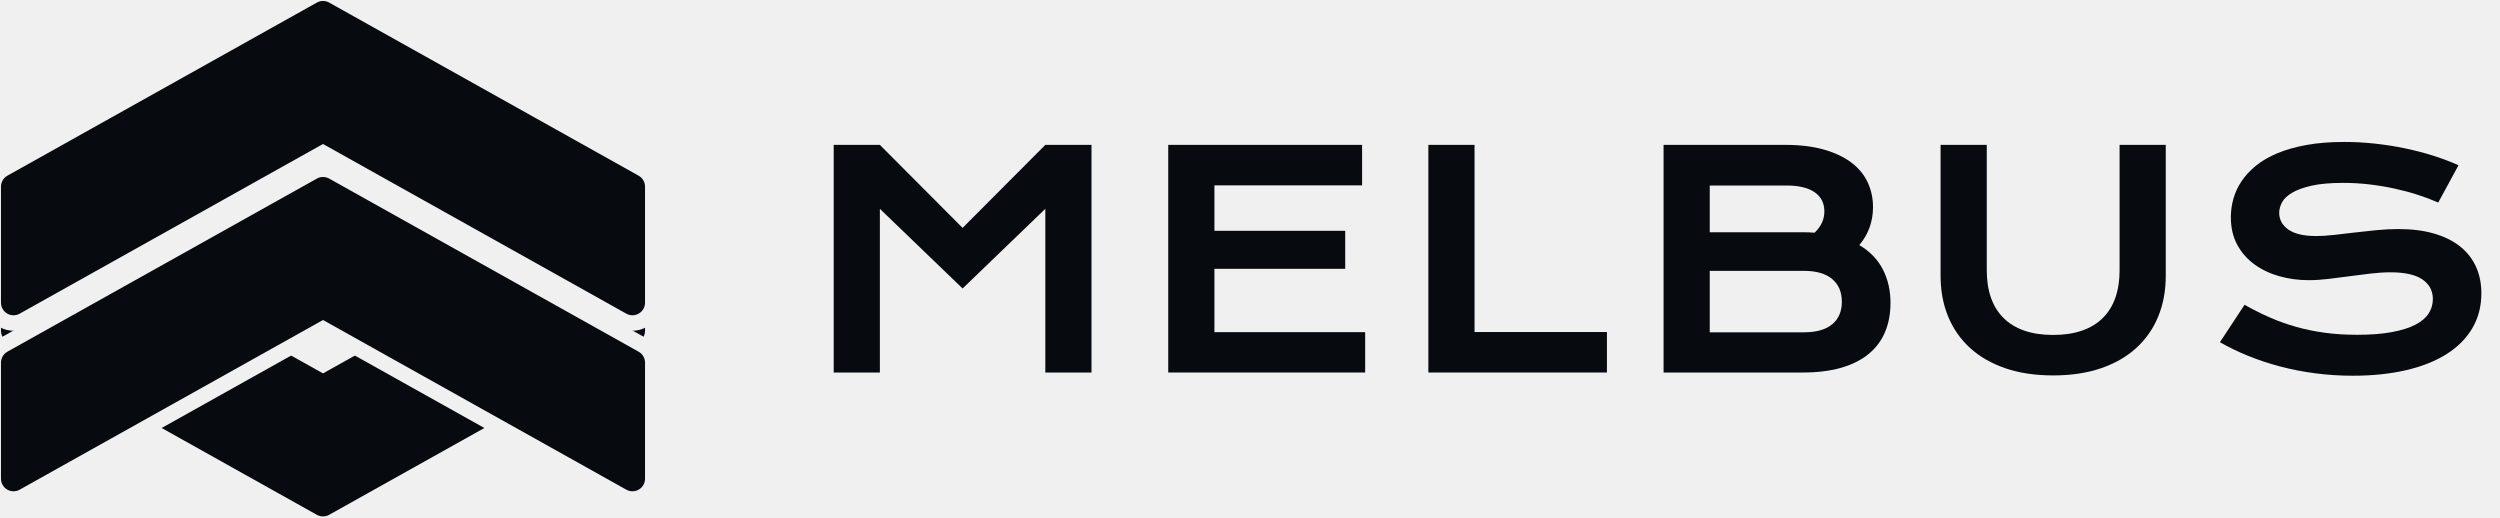
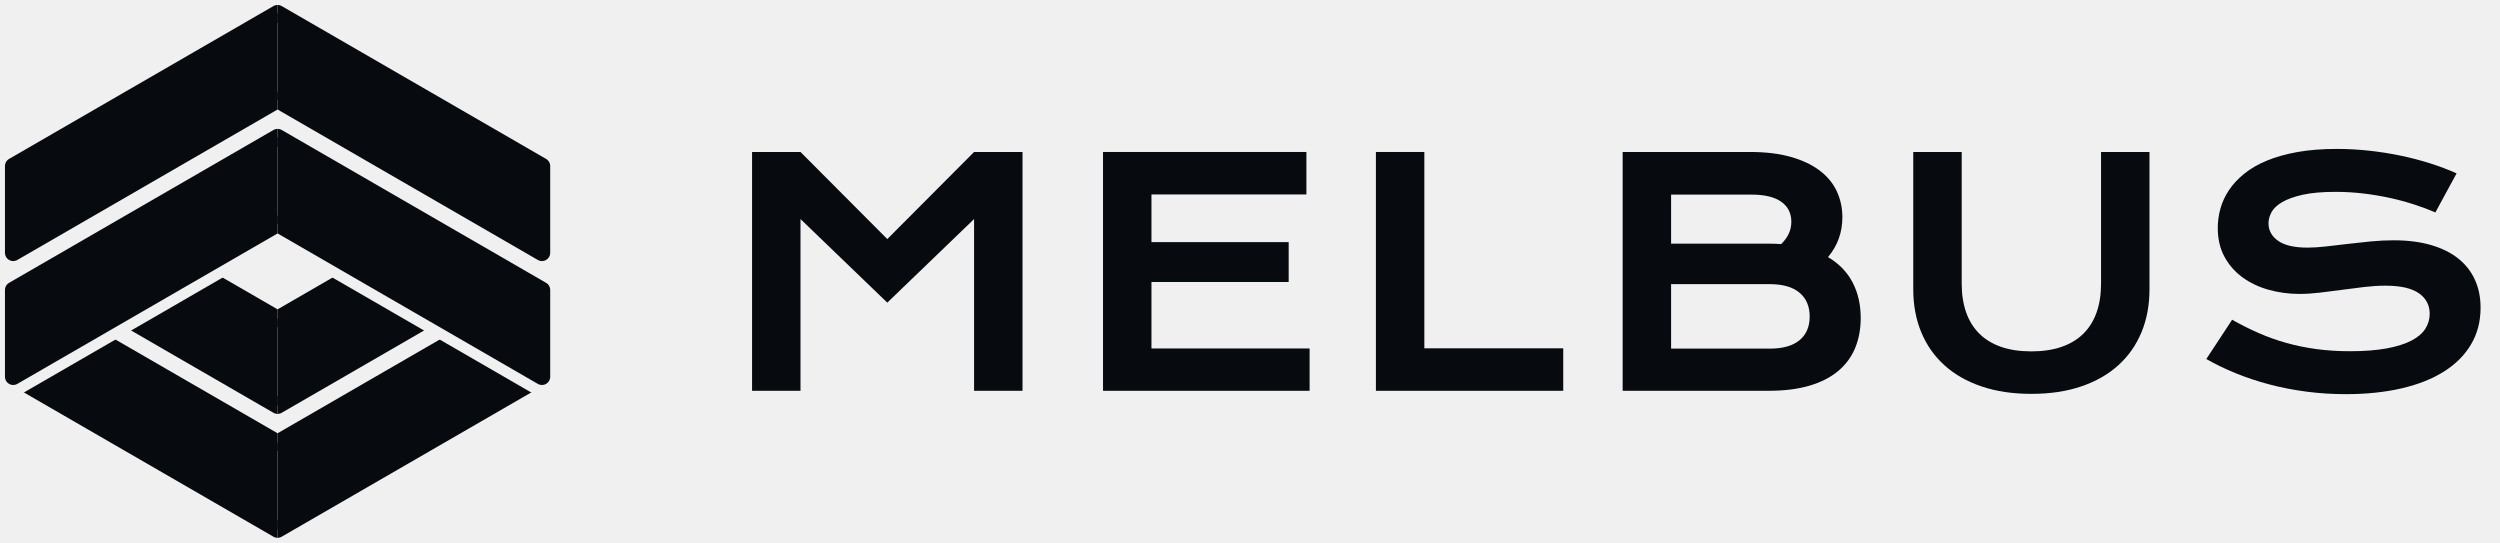
- <svg xmlns="http://www.w3.org/2000/svg" viewBox="0 0 483.2 100">
-   <g transform="scale(0.1869159)">
-     <svg viewBox="-14 -14 668 535" width="668" height="535">
+ <svg xmlns="http://www.w3.org/2000/svg" viewBox="0 0 460.6 100">
+   <g transform="scale(0.152207)">
+     <svg viewBox="-16.0 -16.0 672.0 657.0" width="672.0" height="657.0">
      <defs>
+         <clipPath id="melbus-blackL">
+           <rect x="-60" y="-60" width="380" height="900" />
+         </clipPath>
        <clipPath id="melbus-blackR">
-           <rect x="320" y="-50" width="400" height="700" />
+           <rect x="320" y="-60" width="400" height="900" />
        </clipPath>
-         <clipPath id="melbus-blackL">
-           <rect x="-50" y="-50" width="370" height="700" />
-         </clipPath>
-         <mask id="melbus-blackm0" maskUnits="userSpaceOnUse" x="-60" y="-60" width="760" height="640">
-           <rect x="-60" y="-60" width="760" height="640" fill="#fff" />
-           <polygon points="0,361 320,182 640,361 640,481 320,302 0,481" fill="#000" stroke="#000" stroke-width="58" stroke-linejoin="round" />
-           <polygon points="0,179 320,0 640,179 640,299 320,120 0,299" fill="#000" stroke="#000" stroke-width="58" stroke-linejoin="round" />
+         <mask id="melbus-blackm0" maskUnits="userSpaceOnUse" x="-80" y="-80" width="800" height="900">
+           <rect x="-80" y="-80" width="800" height="900" fill="#fff" />
+           <path d="M0.0,185.0 L320.0,370.0 L640.0,185.0 L640.0,290.0 L320.0,475.0 L0.0,290.0 Z" fill="#000" stroke="#000" stroke-width="46" stroke-linejoin="round" />
+           <path d="M0.0,335.0 L320.0,150.0 L640.0,335.0 L640.0,440.0 L320.0,255.0 L0.0,440.0 Z" fill="#000" stroke="#000" stroke-width="46" stroke-linejoin="round" />
+           <path d="M0.0,185.0 L320.0,0.0 L640.0,185.0 L640.0,290.0 L320.0,105.0 L0.0,290.0 Z" fill="#000" stroke="#000" stroke-width="46" stroke-linejoin="round" />
        </mask>
-         <mask id="melbus-blackm1" maskUnits="userSpaceOnUse" x="-60" y="-60" width="760" height="640">
-           <rect x="-60" y="-60" width="760" height="640" fill="#fff" />
-           <polygon points="0,179 320,0 640,179 640,299 320,120 0,299" fill="#000" stroke="#000" stroke-width="58" stroke-linejoin="round" />
+         <mask id="melbus-blackm1" maskUnits="userSpaceOnUse" x="-80" y="-80" width="800" height="900">
+           <rect x="-80" y="-80" width="800" height="900" fill="#fff" />
+           <path d="M0.0,335.0 L320.0,150.0 L640.0,335.0 L640.0,440.0 L320.0,255.0 L0.0,440.0 Z" fill="#000" stroke="#000" stroke-width="46" stroke-linejoin="round" />
+           <path d="M0.0,185.0 L320.0,0.0 L640.0,185.0 L640.0,290.0 L320.0,105.0 L0.0,290.0 Z" fill="#000" stroke="#000" stroke-width="46" stroke-linejoin="round" />
        </mask>
-         <mask id="melbus-blackm2" maskUnits="userSpaceOnUse" x="-60" y="-60" width="760" height="640">
-           <rect x="-60" y="-60" width="760" height="640" fill="#fff" />
+         <mask id="melbus-blackm2" maskUnits="userSpaceOnUse" x="-80" y="-80" width="800" height="900">
+           <rect x="-80" y="-80" width="800" height="900" fill="#fff" />
+           <path d="M0.0,185.0 L320.0,0.0 L640.0,185.0 L640.0,290.0 L320.0,105.0 L0.0,290.0 Z" fill="#000" stroke="#000" stroke-width="46" stroke-linejoin="round" />
+         </mask>
+         <mask id="melbus-blackm3" maskUnits="userSpaceOnUse" x="-80" y="-80" width="800" height="900">
+           <rect x="-80" y="-80" width="800" height="900" fill="#fff" />
        </mask>
      </defs>
      <g mask="url(#melbus-blackm0)">
-         <polygon points="0,208 320,387 640,208 640,328 320,507 0,328" fill="#070A0F" stroke="#070A0F" stroke-width="26" stroke-linejoin="round" clip-path="url(#melbus-blackL)" />
-         <polygon points="0,208 320,387 640,208 640,328 320,507 0,328" fill="#070A0F" stroke="#070A0F" stroke-width="26" stroke-linejoin="round" clip-path="url(#melbus-blackR)" />
+         <path d="M0.0,335.0 L320.0,520.0 L640.0,335.0 L640.0,440.0 L320.0,625.0 L0.0,440.0 Z" fill="#070A0F" stroke="#070A0F" stroke-width="20" stroke-linejoin="round" clip-path="url(#melbus-blackL)" />
+         <path d="M0.0,335.0 L320.0,520.0 L640.0,335.0 L640.0,440.0 L320.0,625.0 L0.0,440.0 Z" fill="#070A0F" stroke="#070A0F" stroke-width="20" stroke-linejoin="round" clip-path="url(#melbus-blackR)" />
      </g>
      <g mask="url(#melbus-blackm1)">
-         <polygon points="0,361 320,182 640,361 640,481 320,302 0,481" fill="#070A0F" stroke="#070A0F" stroke-width="26" stroke-linejoin="round" clip-path="url(#melbus-blackL)" />
-         <polygon points="0,361 320,182 640,361 640,481 320,302 0,481" fill="#070A0F" stroke="#070A0F" stroke-width="26" stroke-linejoin="round" clip-path="url(#melbus-blackR)" />
+         <path d="M0.0,185.0 L320.0,370.0 L640.0,185.0 L640.0,290.0 L320.0,475.0 L0.0,290.0 Z" fill="#070A0F" stroke="#070A0F" stroke-width="20" stroke-linejoin="round" clip-path="url(#melbus-blackL)" />
+         <path d="M0.0,185.0 L320.0,370.0 L640.0,185.0 L640.0,290.0 L320.0,475.0 L0.0,290.0 Z" fill="#070A0F" stroke="#070A0F" stroke-width="20" stroke-linejoin="round" clip-path="url(#melbus-blackR)" />
      </g>
      <g mask="url(#melbus-blackm2)">
-         <polygon points="0,179 320,0 640,179 640,299 320,120 0,299" fill="#070A0F" stroke="#070A0F" stroke-width="26" stroke-linejoin="round" clip-path="url(#melbus-blackL)" />
-         <polygon points="0,179 320,0 640,179 640,299 320,120 0,299" fill="#070A0F" stroke="#070A0F" stroke-width="26" stroke-linejoin="round" clip-path="url(#melbus-blackR)" />
+         <path d="M0.0,335.0 L320.0,150.0 L640.0,335.0 L640.0,440.0 L320.0,255.0 L0.0,440.0 Z" fill="#070A0F" stroke="#070A0F" stroke-width="20" stroke-linejoin="round" clip-path="url(#melbus-blackL)" />
+         <path d="M0.0,335.0 L320.0,150.0 L640.0,335.0 L640.0,440.0 L320.0,255.0 L0.0,440.0 Z" fill="#070A0F" stroke="#070A0F" stroke-width="20" stroke-linejoin="round" clip-path="url(#melbus-blackR)" />
+       </g>
+       <g mask="url(#melbus-blackm3)">
+         <path d="M0.0,185.0 L320.0,0.0 L640.0,185.0 L640.0,290.0 L320.0,105.0 L0.0,290.0 Z" fill="#070A0F" stroke="#070A0F" stroke-width="20" stroke-linejoin="round" clip-path="url(#melbus-blackL)" />
+         <path d="M0.0,185.0 L320.0,0.0 L640.0,185.0 L640.0,290.0 L320.0,105.0 L0.0,290.0 Z" fill="#070A0F" stroke="#070A0F" stroke-width="20" stroke-linejoin="round" clip-path="url(#melbus-blackR)" />
      </g>
    </svg>
  </g>
-   <g transform="translate(154.8598,72) scale(0.02815099,-0.02815099)">
+   <g transform="translate(132.2831,72) scale(0.02815099,-0.02815099)">
    <path transform="translate(0,0)" d="M223 1563H540L1108 993L1676 1563H1993V0H1676V1124L1108 577L540 1124V0H223Z" fill="#070A0F" />
    <path transform="translate(2297.92,0)" d="M222 1563H1553V1285H539V973H1437V712H539V277H1574V0H222Z" fill="#070A0F" />
    <path transform="translate(4083.84,0)" d="M222 1563H539V278H1448V0H222Z" fill="#070A0F" />
    <path transform="translate(5698.76,0)" d="M222 1563H1057Q1210 1563 1323.5 1530.5Q1437 1498 1512.0 1441.0Q1587 1384 1623.5 1305.5Q1660 1227 1660 1136Q1660 987 1566 875Q1674 811 1727.0 709.0Q1780 607 1780 477Q1780 368 1743.5 280.0Q1707 192 1632.5 129.5Q1558 67 1444.5 33.5Q1331 0 1177 0H222ZM1179 963Q1220 963 1259 960Q1326 1024 1326 1106Q1326 1191 1259.5 1237.5Q1193 1284 1065 1284H539V963ZM1185 276Q1313 276 1379.5 331.0Q1446 386 1446 486Q1446 586 1379.5 642.0Q1313 698 1185 698H539V276Z" fill="#070A0F" />
    <path transform="translate(7659.68,0)" d="M163 1563H480V702Q480 596 509.0 513.5Q538 431 595.5 374.0Q653 317 738.0 287.5Q823 258 936 258Q1048 258 1133.5 287.5Q1219 317 1276.5 374.0Q1334 431 1363.0 513.5Q1392 596 1392 702V1563H1709V664Q1709 510 1657.0 384.0Q1605 258 1506.0 168.0Q1407 78 1263.5 29.0Q1120 -20 936 -20Q752 -20 608.5 29.0Q465 78 366.0 168.0Q267 258 215.0 384.0Q163 510 163 664Z" fill="#070A0F" />
    <path transform="translate(9614.6,0)" d="M295 465Q380 417 467.5 378.5Q555 340 649.0 313.5Q743 287 846.5 273.0Q950 259 1067 259Q1208 259 1307.0 277.5Q1406 296 1468.5 328.5Q1531 361 1559.5 406.0Q1588 451 1588 504Q1588 589 1517.0 638.5Q1446 688 1298 688Q1233 688 1161.0 679.5Q1089 671 1015.5 661.0Q942 651 870.5 642.5Q799 634 736 634Q631 634 534.5 661.0Q438 688 363.5 742.0Q289 796 245.0 877.0Q201 958 201 1066Q201 1130 218.5 1193.0Q236 1256 274.5 1313.5Q313 1371 374.0 1420.5Q435 1470 521.5 1506.0Q608 1542 721.5 1562.5Q835 1583 980 1583Q1085 1583 1191.0 1571.5Q1297 1560 1397.5 1539.0Q1498 1518 1591.0 1488.5Q1684 1459 1764 1423L1625 1167Q1559 1196 1483.0 1220.5Q1407 1245 1324.0 1263.0Q1241 1281 1152.5 1291.5Q1064 1302 972 1302Q841 1302 756.5 1283.0Q672 1264 622.0 1234.5Q572 1205 552.5 1168.5Q533 1132 533 1096Q533 1026 596.0 981.5Q659 937 788 937Q840 937 907.5 944.5Q975 952 1049.5 961.0Q1124 970 1201.5 977.5Q1279 985 1352 985Q1490 985 1596.5 954.0Q1703 923 1775.0 865.5Q1847 808 1884.0 726.5Q1921 645 1921 544Q1921 409 1858.5 303.5Q1796 198 1680.5 125.5Q1565 53 1402.0 15.5Q1239 -22 1039 -22Q907 -22 781.0 -5.5Q655 11 539.5 41.5Q424 72 319.5 114.5Q215 157 126 208Z" fill="#070A0F" />
  </g>
</svg>
